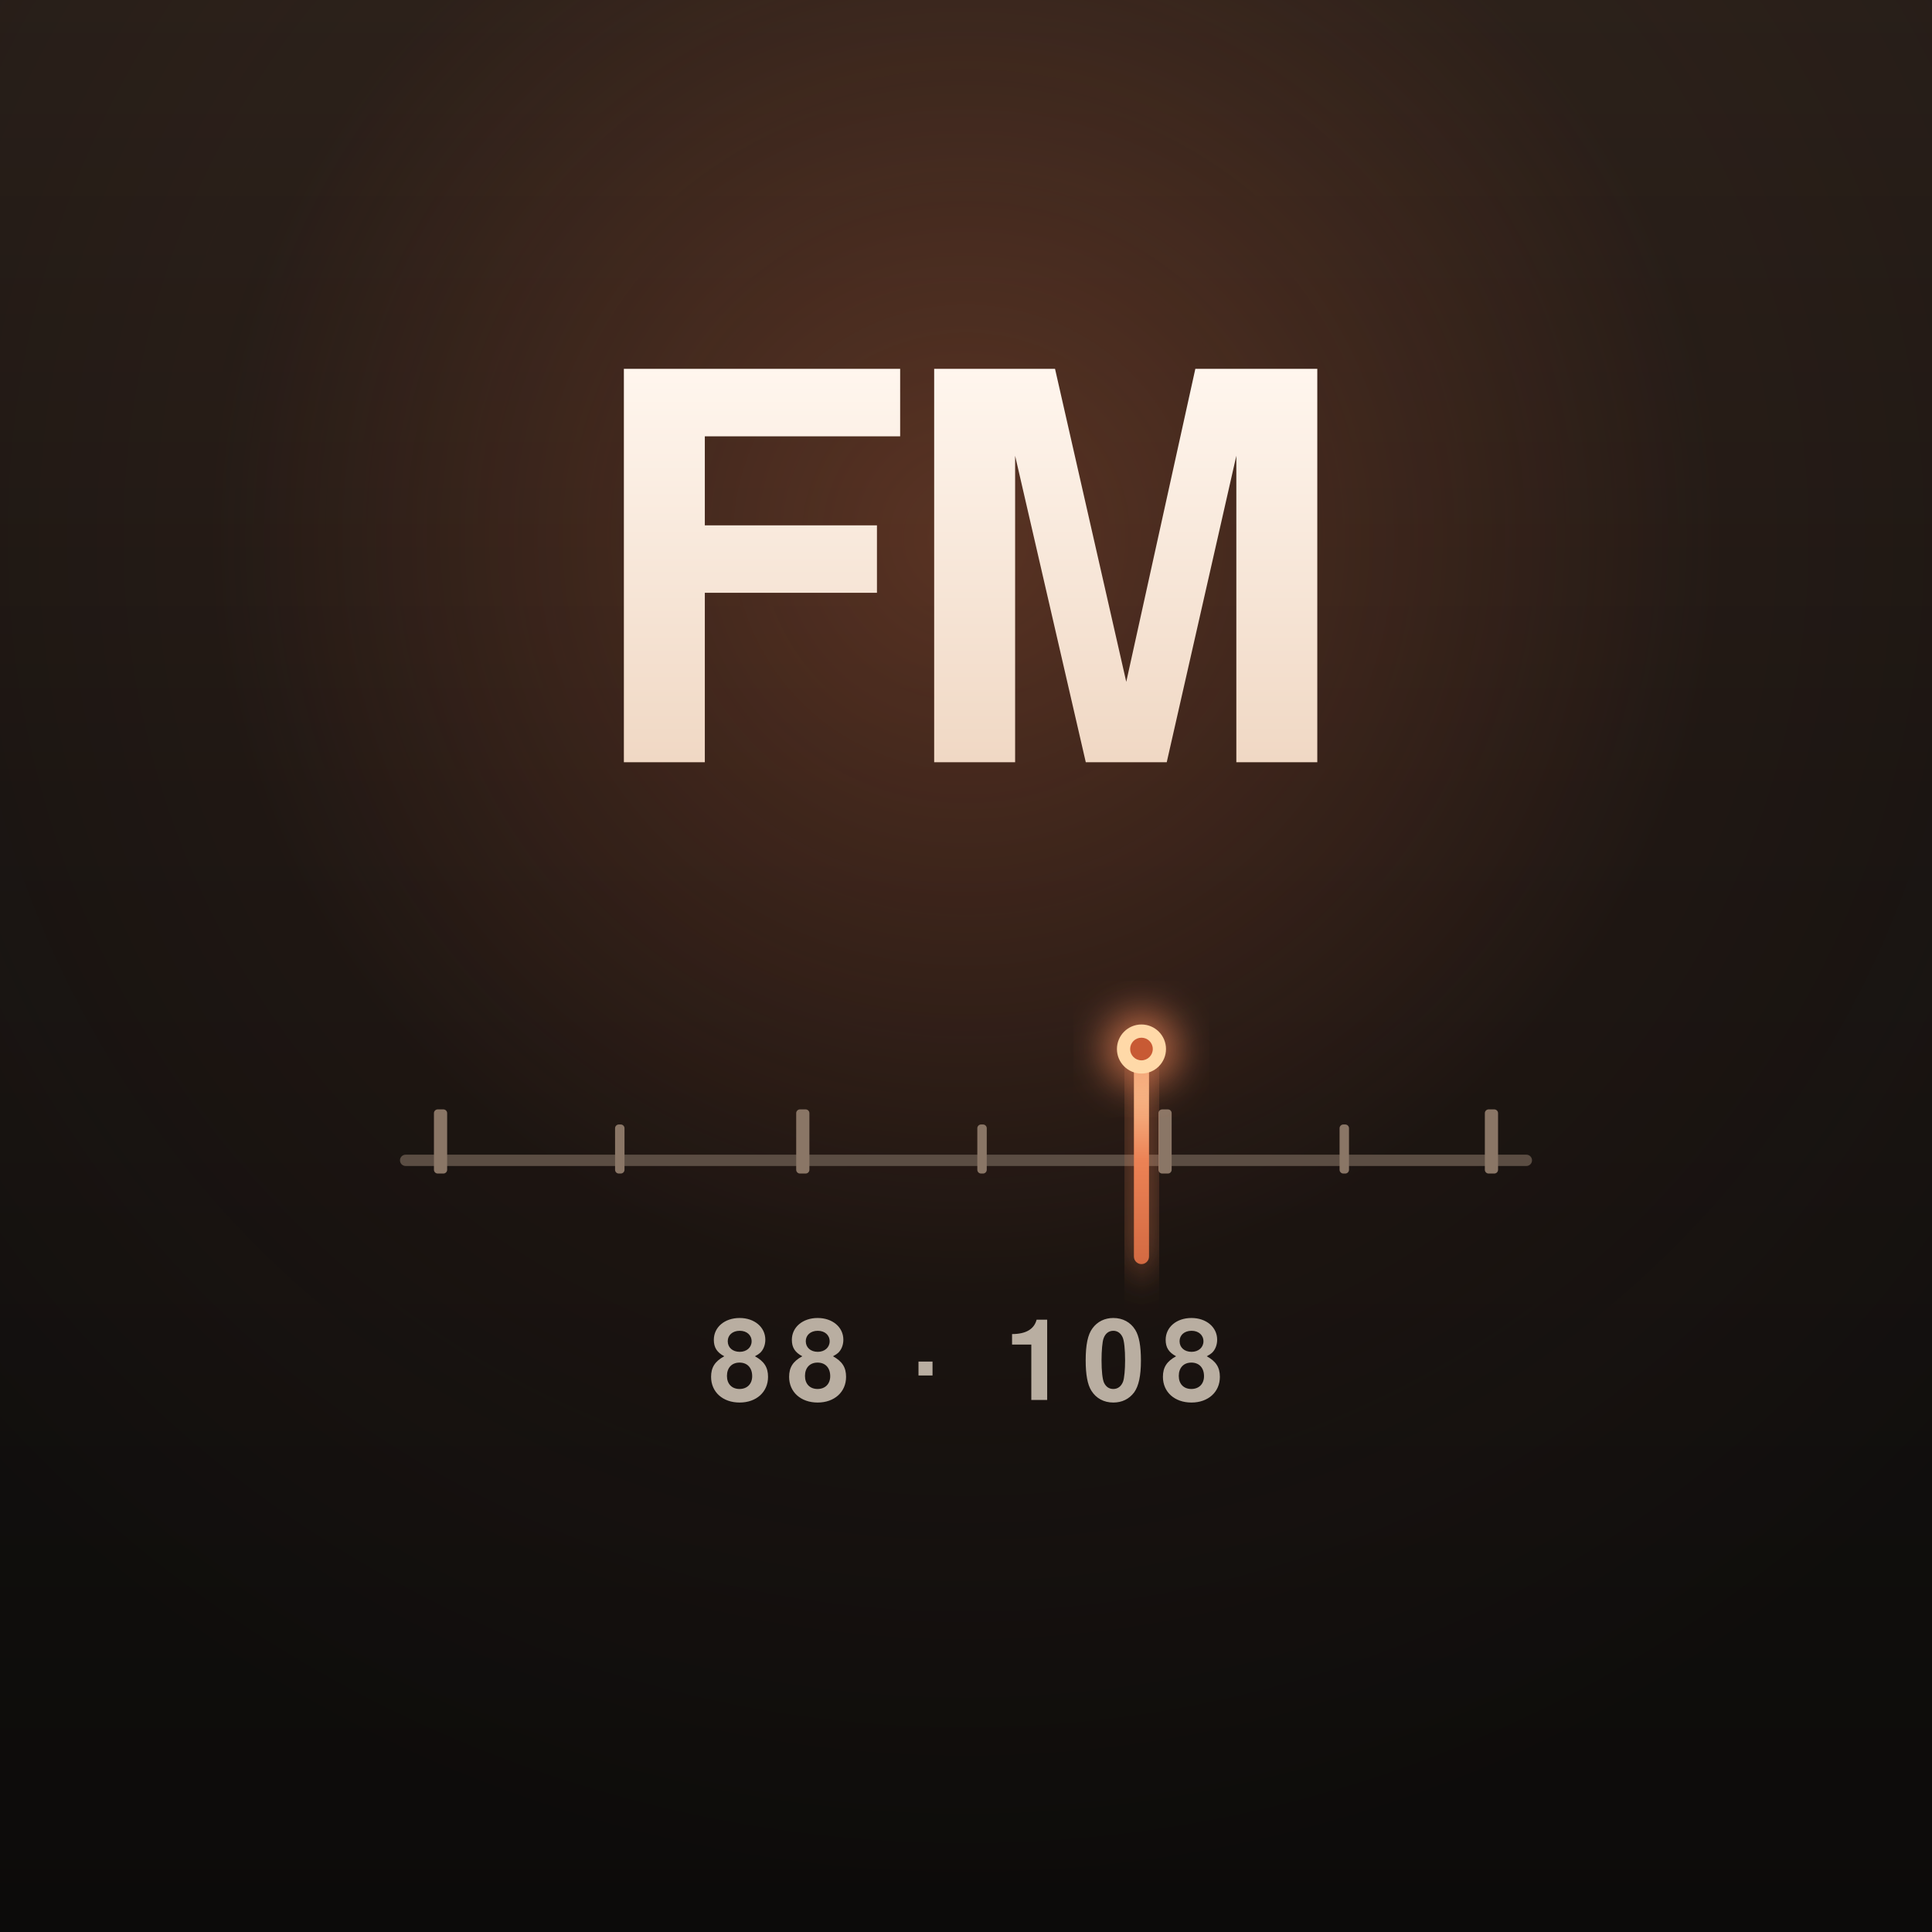
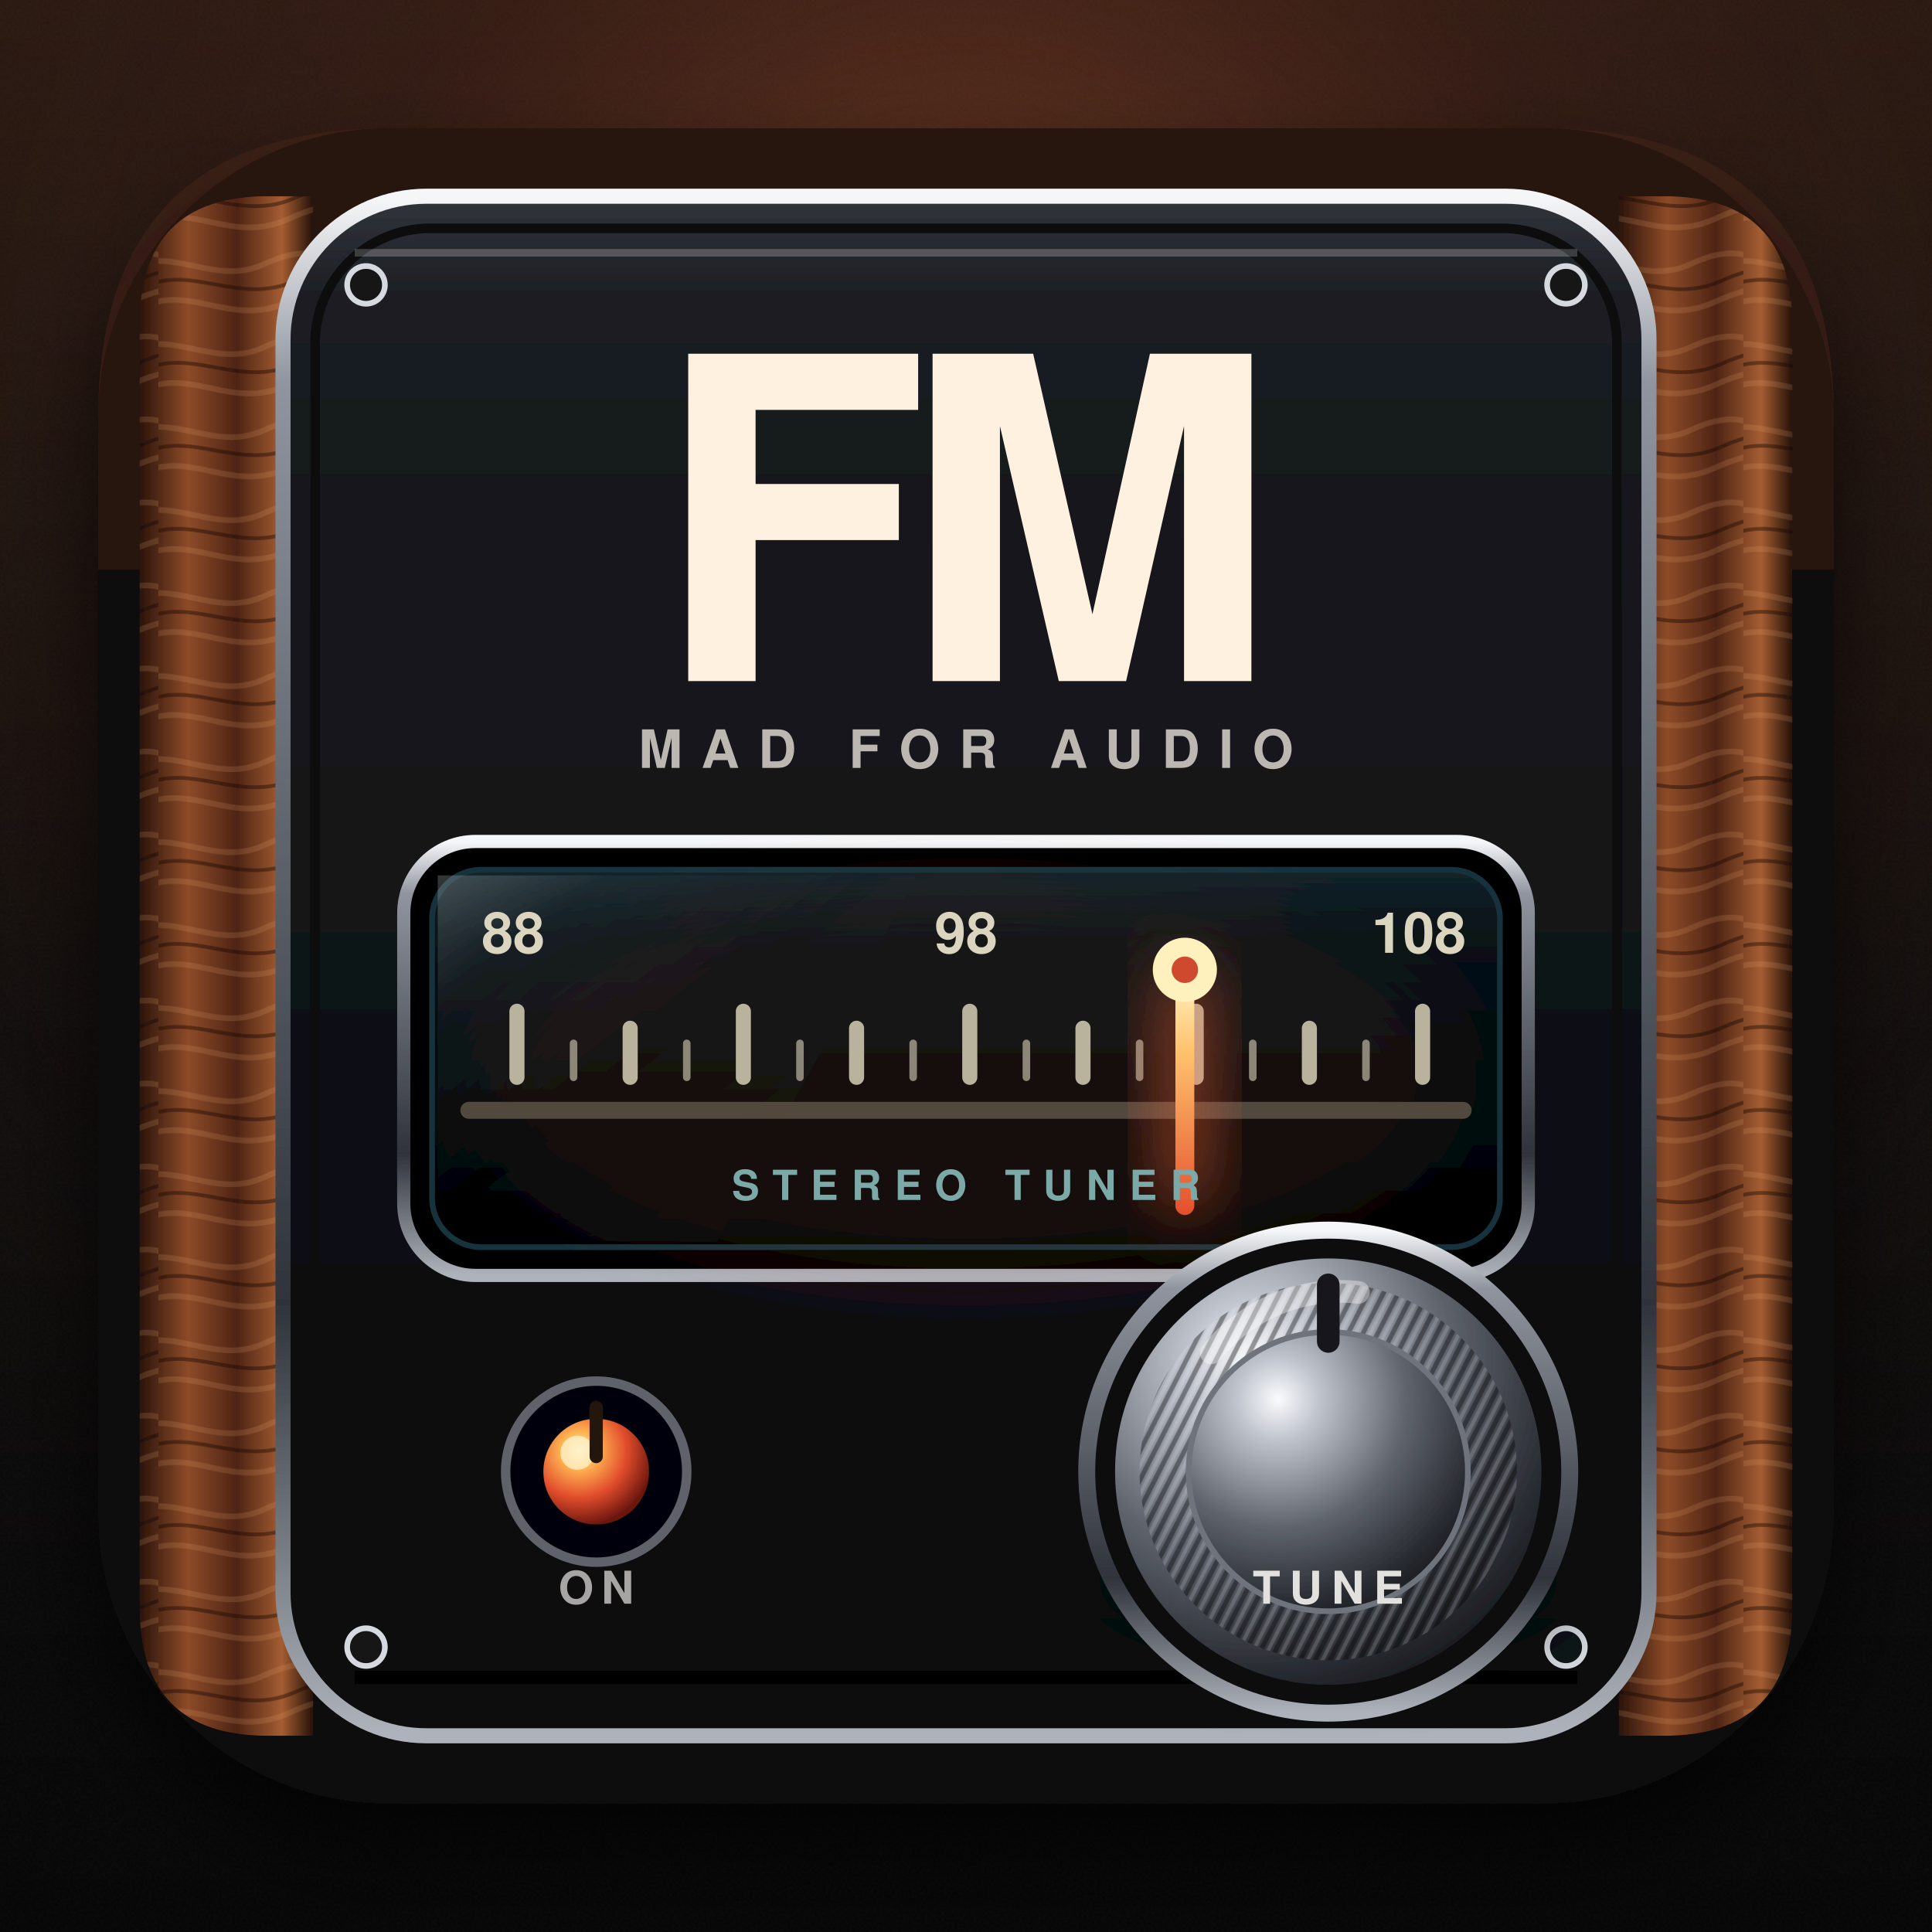
- <svg xmlns="http://www.w3.org/2000/svg" width="1024" height="1024" viewBox="0 0 1024 1024">
+ <svg xmlns="http://www.w3.org/2000/svg" width="1024" height="1024" viewBox="0 0 1024 1024" role="img" aria-label="Mad for Audio FM 튜너 아이콘">
  <defs>
-     <linearGradient id="bg" x1="0" y1="0" x2="0" y2="1">
-       <stop offset="0" stop-color="#241d18" />
-       <stop offset="0.42" stop-color="#161311" />
-       <stop offset="1" stop-color="#0c0b0a" />
+     <linearGradient id="iconBg" x1="0" y1="0" x2="0" y2="1">
+       <stop offset="0" stop-color="#271710" />
+       <stop offset=".5" stop-color="#100d0c" />
+       <stop offset="1" stop-color="#050506" />
    </linearGradient>
-     <radialGradient id="glow" cx="0.5" cy="0.28" r="0.7">
-       <stop offset="0" stop-color="#d36a42" stop-opacity="0.34" />
-       <stop offset="0.55" stop-color="#d36a42" stop-opacity="0.05" />
-       <stop offset="1" stop-color="#d36a42" stop-opacity="0" />
+     <radialGradient id="iconAura" cx=".5" cy=".22" r=".78">
+       <stop offset="0" stop-color="#e77a46" stop-opacity=".4" />
+       <stop offset=".42" stop-color="#a94125" stop-opacity=".1" />
+       <stop offset="1" stop-color="#000000" stop-opacity="0" />
    </radialGradient>
-     <linearGradient id="needle" x1="0" y1="0" x2="0" y2="1">
-       <stop offset="0" stop-color="#ffd9a8" />
-       <stop offset="0.5" stop-color="#ec8255" />
-       <stop offset="1" stop-color="#d36a42" />
+     <linearGradient id="wood" x1="0" y1="0" x2="1" y2="0">
+       <stop offset="0" stop-color="#2c140b" />
+       <stop offset=".28" stop-color="#8d4b28" />
+       <stop offset=".56" stop-color="#4e2414" />
+       <stop offset=".82" stop-color="#a45d32" />
+       <stop offset="1" stop-color="#251109" />
    </linearGradient>
-     <linearGradient id="fm" x1="0" y1="0" x2="0" y2="1">
-       <stop offset="0" stop-color="#fff6ee" />
-       <stop offset="1" stop-color="#f0d8c4" />
+     <pattern id="woodGrain" width="84" height="44" patternUnits="userSpaceOnUse">
+       <path d="M-18 10C8-2 30 20 56 8S91 5 110 16M-10 31C18 18 38 42 69 28S101 25 118 35" fill="none" stroke="#f0b379" stroke-width="3" opacity=".16" />
+       <path d="M-8 20C18 8 43 30 72 17S102 15 122 25" fill="none" stroke="#160803" stroke-width="2" opacity=".42" />
+     </pattern>
+     <linearGradient id="face" x1="0" y1="0" x2="0" y2="1">
+       <stop offset="0" stop-color="#31343b" />
+       <stop offset=".07" stop-color="#1a1c21" />
+       <stop offset=".55" stop-color="#101115" />
+       <stop offset="1" stop-color="#07080a" />
    </linearGradient>
-     <filter id="soft" x="-40%" y="-40%" width="180%" height="180%">
-       <feGaussianBlur stdDeviation="10" />
+     <linearGradient id="edge" x1="0" y1="0" x2="0" y2="1">
+       <stop offset="0" stop-color="#f5f6f8" />
+       <stop offset=".12" stop-color="#8f949e" />
+       <stop offset=".72" stop-color="#2f333a" />
+       <stop offset="1" stop-color="#aeb2ba" />
+     </linearGradient>
+     <linearGradient id="glass" x1="0" y1="0" x2="0" y2="1">
+       <stop offset="0" stop-color="#13232a" />
+       <stop offset=".18" stop-color="#071217" />
+       <stop offset=".7" stop-color="#030708" />
+       <stop offset="1" stop-color="#010203" />
+     </linearGradient>
+     <linearGradient id="glassSweep" x1="0" y1="0" x2="1" y2="1">
+       <stop offset="0" stop-color="#ffffff" stop-opacity=".3" />
+       <stop offset=".18" stop-color="#ffffff" stop-opacity=".07" />
+       <stop offset=".45" stop-color="#ffffff" stop-opacity="0" />
+       <stop offset="1" stop-color="#7fd9ff" stop-opacity=".04" />
+     </linearGradient>
+     <linearGradient id="amber" x1="0" y1="0" x2="0" y2="1">
+       <stop offset="0" stop-color="#fff4c6" />
+       <stop offset=".33" stop-color="#ffc36d" />
+       <stop offset="1" stop-color="#e34f2d" />
+     </linearGradient>
+     <radialGradient id="knob" cx=".32" cy=".24" r=".92">
+       <stop offset="0" stop-color="#fafbfd" />
+       <stop offset=".17" stop-color="#bcc1ca" />
+       <stop offset=".5" stop-color="#5f646d" />
+       <stop offset=".78" stop-color="#2b2e34" />
+       <stop offset="1" stop-color="#0c0d10" />
+     </radialGradient>
+     <radialGradient id="led" cx=".34" cy=".3" r=".72">
+       <stop offset="0" stop-color="#fff4d0" />
+       <stop offset=".24" stop-color="#ffb452" />
+       <stop offset=".62" stop-color="#e14d2c" />
+       <stop offset="1" stop-color="#6b160f" />
+     </radialGradient>
+     <pattern id="knurl" width="14" height="14" patternUnits="userSpaceOnUse" patternTransform="rotate(27)">
+       <path d="M2 0V14M9 0V14" stroke="#ffffff" stroke-width="2" opacity=".23" />
+       <path d="M5.5 0V14M12.5 0V14" stroke="#000000" stroke-width="2.5" opacity=".52" />
+     </pattern>
+     <filter id="outerShadow" x="-30%" y="-30%" width="160%" height="180%">
+       <feGaussianBlur in="SourceAlpha" stdDeviation="24" result="b" />
+       <feOffset in="b" dy="24" result="o" />
+       <feColorMatrix in="o" type="matrix" values="0 0 0 0 0 0 0 0 0 0 0 0 0 0 0 0 0 0 .65 0" result="s" />
+       <feMerge>
+         <feMergeNode in="s" />
+         <feMergeNode in="SourceGraphic" />
+       </feMerge>
+     </filter>
+     <filter id="glow" x="-100%" y="-100%" width="300%" height="300%">
+       <feGaussianBlur stdDeviation="18" />
+     </filter>
+     <filter id="fineGrain" x="0" y="0" width="100%" height="100%">
+       <feTurbulence type="fractalNoise" baseFrequency=".7" numOctaves="2" seed="21" result="n" />
+       <feColorMatrix in="n" type="saturate" values="0" result="g" />
+       <feComponentTransfer in="g">
+         <feFuncA type="table" tableValues="0 .075" />
+       </feComponentTransfer>
    </filter>
  </defs>
-   <rect width="1024" height="1024" fill="url(#bg)" />
-   <rect width="1024" height="1024" fill="url(#glow)" />
-   <text x="512" y="404" text-anchor="middle" fill="url(#fm)" font-family="Helvetica, Arial, sans-serif" font-weight="700" font-size="286" letter-spacing="-8">FM</text>
-   <g>
-     <rect x="212" y="612" width="600" height="6" rx="3" fill="#5b4d43" />
-     <g fill="#8a7666">
-       <rect x="230" y="588" width="7" height="34" rx="2" />
-       <rect x="326" y="596" width="5" height="26" rx="2" />
-       <rect x="422" y="588" width="7" height="34" rx="2" />
-       <rect x="518" y="596" width="5" height="26" rx="2" />
-       <rect x="614" y="588" width="7" height="34" rx="2" />
-       <rect x="710" y="596" width="5" height="26" rx="2" />
-       <rect x="787" y="588" width="7" height="34" rx="2" />
+   <rect width="1024" height="1024" fill="url(#iconBg)" />
+   <rect width="1024" height="1024" fill="url(#iconAura)" />
+   <rect width="1024" height="1024" filter="url(#fineGrain)" opacity=".45" />
+   <g filter="url(#outerShadow)">
+     <rect x="52" y="68" width="920" height="888" rx="154" fill="#080709" />
+     <path d="M52 222Q52 68 206 68H818Q972 68 972 222V302H52Z" fill="#421f13" opacity=".5" />
+     <path d="M74 172Q74 104 142 104H166V920H142Q74 920 74 852Z" fill="url(#wood)" />
+     <path d="M858 104H882Q950 104 950 172V852Q950 920 882 920H858Z" fill="url(#wood)" />
+     <path d="M74 172Q74 104 142 104H166V920H142Q74 920 74 852Z" fill="url(#woodGrain)" />
+     <path d="M858 104H882Q950 104 950 172V852Q950 920 882 920H858Z" fill="url(#woodGrain)" />
+     <rect x="150" y="104" width="724" height="816" rx="76" fill="url(#face)" stroke="url(#edge)" stroke-width="8" />
+     <rect x="167" y="121" width="690" height="782" rx="61" fill="none" stroke="#07080a" stroke-width="5" />
+     <path d="M188 134H836" stroke="#ffffff" stroke-width="4" opacity=".22" />
+     <path d="M188 889H836" stroke="#000000" stroke-width="7" opacity=".6" />
+     <g fill="#121318" stroke="#d6d9df" stroke-width="3">
+       <circle cx="194" cy="151" r="10" />
+       <circle cx="830" cy="151" r="10" />
+       <circle cx="194" cy="873" r="10" />
+       <circle cx="830" cy="873" r="10" />
    </g>
-     <rect x="600" y="556" width="10" height="118" rx="5" fill="#ec8255" filter="url(#soft)" opacity="0.85" />
-     <rect x="601" y="560" width="8" height="110" rx="4" fill="url(#needle)" />
-     <circle cx="605" cy="556" r="20" fill="#ec8255" filter="url(#soft)" opacity="0.7" />
-     <circle cx="605" cy="556" r="13" fill="#ffd9a8" />
-     <circle cx="605" cy="556" r="6" fill="#c85a34" />
+     <text x="512" y="361" text-anchor="middle" fill="#fff1df" font-family="Helvetica, Arial, sans-serif" font-size="238" font-weight="800" letter-spacing="-14">FM</text>
+     <text x="512" y="407" text-anchor="middle" fill="#bcb7b1" font-family="Helvetica, Arial, sans-serif" font-size="28" font-weight="700" letter-spacing="10">MAD FOR AUDIO</text>
+     <rect x="214" y="446" width="596" height="230" rx="38" fill="#010203" stroke="url(#edge)" stroke-width="7" />
+     <rect x="229" y="461" width="566" height="200" rx="26" fill="url(#glass)" stroke="#18333d" stroke-width="3" />
+     <ellipse cx="512" cy="572" rx="254" ry="108" fill="#e85831" opacity=".08" filter="url(#glow)" />
+     <path d="M232 464H486L380 658H232Z" fill="url(#glassSweep)" opacity=".68" />
+     <g fill="#dbd4be" font-family="Helvetica, Arial, sans-serif" font-size="30" font-weight="800" text-anchor="middle">
+       <text x="272" y="505">88</text>
+       <text x="512" y="505">98</text>
+       <text x="752" y="505">108</text>
+     </g>
+     <g stroke="#b9b39e" stroke-linecap="round">
+       <path d="M274 536V571M334 545V571M394 536V571M454 545V571M514 536V571M574 545V571M634 536V571M694 545V571M754 536V571" stroke-width="8" />
+       <path d="M304 553V571M364 553V571M424 553V571M484 553V571M544 553V571M604 553V571M664 553V571M724 553V571" stroke-width="4" opacity=".72" />
+     </g>
+     <rect x="244" y="584" width="536" height="9" rx="4.5" fill="#51483e" />
+     <rect x="618" y="513" width="20" height="130" rx="10" fill="#ff6a3b" opacity=".72" filter="url(#glow)" />
+     <rect x="623" y="514" width="10" height="130" rx="5" fill="url(#amber)" />
+     <circle cx="628" cy="514" r="17" fill="#fff1bd" />
+     <circle cx="628" cy="514" r="7" fill="#cf4a2d" />
+     <text x="512" y="636" text-anchor="middle" fill="#7aa9a8" font-family="Helvetica, Arial, sans-serif" font-size="22" font-weight="700" letter-spacing="7">STEREO TUNER</text>
+     <g>
+       <circle cx="316" cy="780" r="48" fill="#050608" stroke="#5e626a" stroke-width="5" />
+       <circle cx="316" cy="780" r="28" fill="url(#led)" />
+       <circle cx="306" cy="770" r="9" fill="#fff3cc" opacity=".75" />
+       <path d="M316 746V772" stroke="#21120d" stroke-width="7" stroke-linecap="round" />
+       <text x="316" y="850" text-anchor="middle" fill="#a7a5a3" font-family="Helvetica, Arial, sans-serif" font-size="24" font-weight="800" letter-spacing="4">ON</text>
+     </g>
+     <g>
+       <ellipse cx="704" cy="838" rx="132" ry="40" fill="#000000" opacity=".55" filter="url(#glow)" />
+       <circle cx="704" cy="780" r="128" fill="#090a0d" stroke="url(#edge)" stroke-width="9" />
+       <circle cx="704" cy="780" r="113" fill="url(#knob)" />
+       <circle cx="704" cy="780" r="100" fill="url(#knurl)" opacity=".72" />
+       <circle cx="704" cy="780" r="74" fill="url(#knob)" stroke="#6e737c" stroke-width="3" />
+       <path d="M642 717A88 88 0 0 1 720 685" fill="none" stroke="#ffffff" stroke-width="12" stroke-linecap="round" opacity=".36" />
+       <rect x="698" y="675" width="12" height="42" rx="6" fill="#17191d" />
+       <text x="704" y="850" text-anchor="middle" fill="#e3e1dd" font-family="Helvetica, Arial, sans-serif" font-size="24" font-weight="800" letter-spacing="5">TUNE</text>
+     </g>
  </g>
-   <text x="512" y="742" text-anchor="middle" fill="#b9aea1" font-family="Helvetica, Arial, sans-serif" font-weight="600" font-size="60" letter-spacing="8">88 · 108</text>
</svg>
